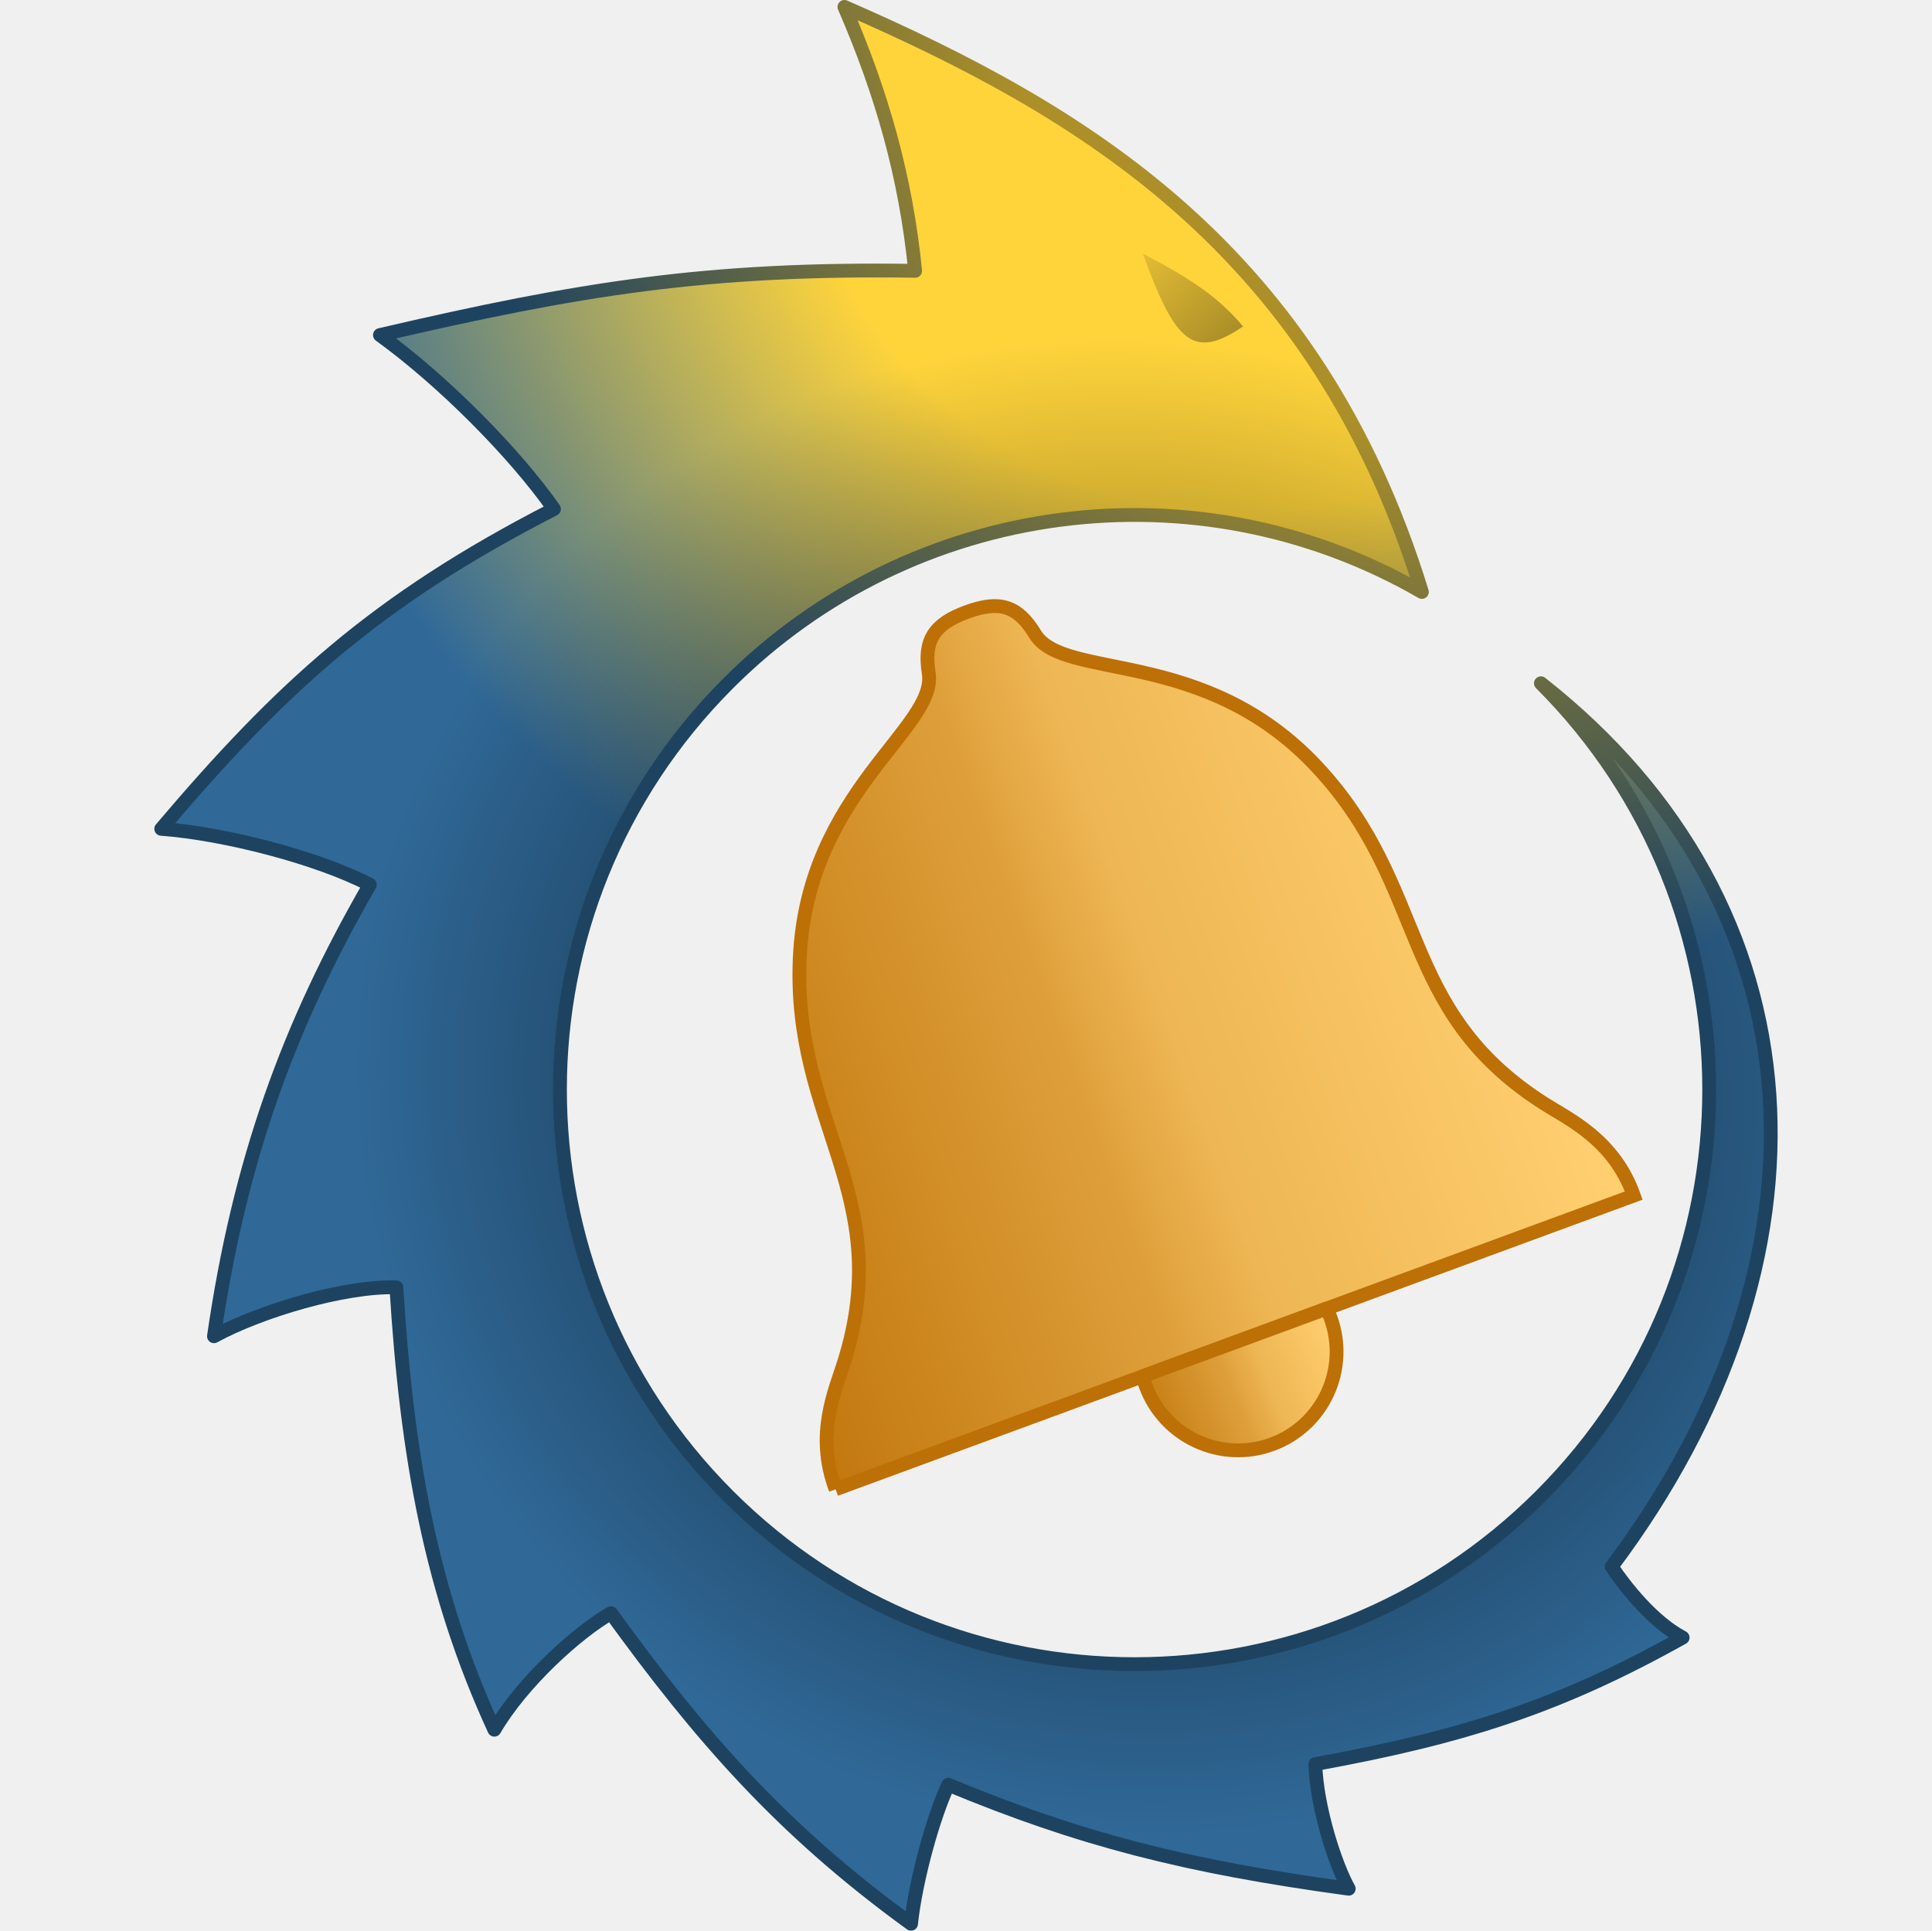
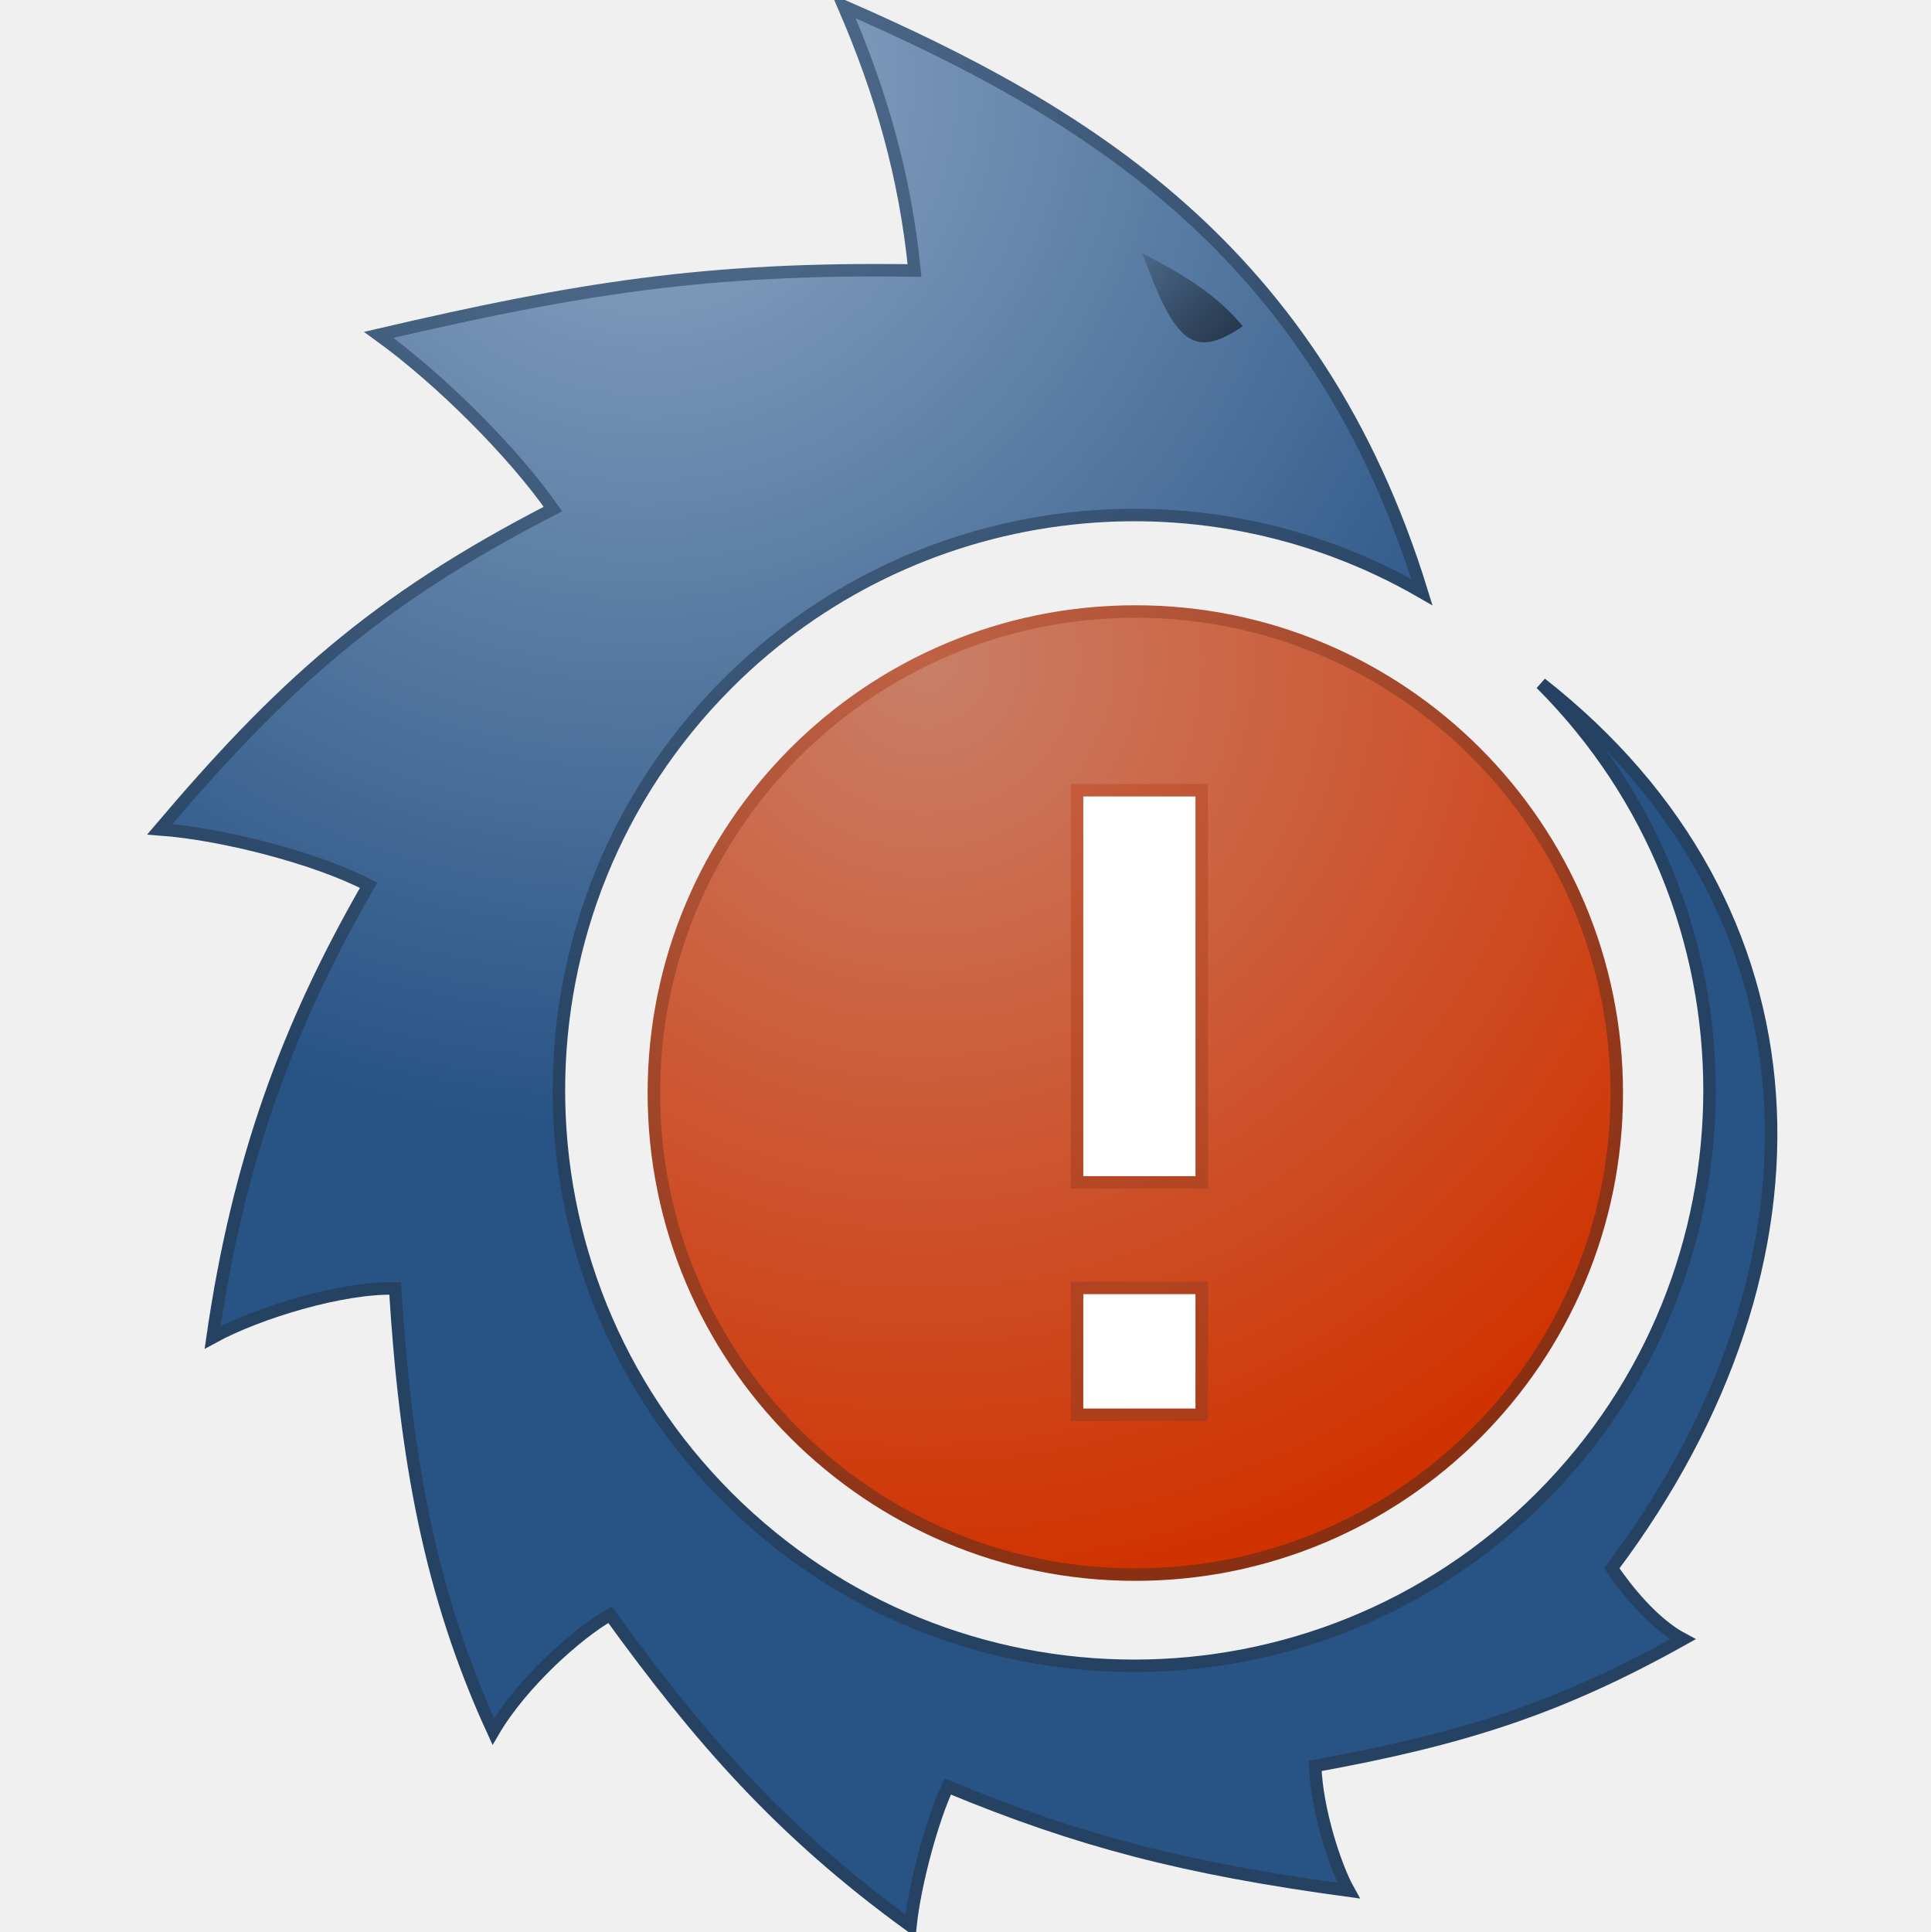
- <svg xmlns="http://www.w3.org/2000/svg" xmlns:ns1="http://www.openswatchbook.org/uri/2009/osb" xmlns:xlink="http://www.w3.org/1999/xlink" width="838.706" height="838.225" id="svg2" version="1.1">
+ <svg xmlns="http://www.w3.org/2000/svg" xmlns:xlink="http://www.w3.org/1999/xlink" width="77.354" height="77.39" id="svg2" version="1.1">
  <defs id="defs4">
-     <linearGradient id="linearGradient4407">
-       <stop style="stop-color:#ffce6f;stop-opacity:1;" offset="0" id="stop4409" />
-       <stop id="stop4411" offset="0.342" style="stop-color:#eeb654;stop-opacity:1;" />
-       <stop id="stop4413" offset="0.502" style="stop-color:#de9f3a;stop-opacity:1;" />
-       <stop id="stop4415" offset="1" style="stop-color:#bd7006;stop-opacity:1;" />
+     <linearGradient id="linearGradient4007">
+       <stop id="stop4009" offset="0" style="stop-color:#4bd46e;stop-opacity:1;" />
+       <stop id="stop4011" offset="1" style="stop-color:#2a5534;stop-opacity:1;" />
+     </linearGradient>
+     <linearGradient id="linearGradient3999">
+       <stop style="stop-color:#37d660;stop-opacity:1;" offset="0" id="stop4001" />
+       <stop style="stop-color:#216330;stop-opacity:1;" offset="1" id="stop4003" />
+     </linearGradient>
+     <linearGradient id="linearGradient3985">
+       <stop id="stop3987" offset="0" style="stop-color:#5eed83;stop-opacity:1;" />
+       <stop id="stop3989" offset="1" style="stop-color:#166c2a;stop-opacity:1;" />
+     </linearGradient>
+     <linearGradient id="linearGradient4280">
+       <stop id="stop4282" offset="0" style="stop-color:#c65d3c;stop-opacity:1;" />
+       <stop id="stop4284" offset="1" style="stop-color:#ac3c1a;stop-opacity:1;" />
+     </linearGradient>
+     <linearGradient id="linearGradient4202">
+       <stop style="stop-color:#5d87b7;stop-opacity:1;" offset="0" id="stop4204" />
+       <stop style="stop-color:#274f7c;stop-opacity:1;" offset="1" id="stop4206" />
+     </linearGradient>
+     <linearGradient id="linearGradient4088">
+       <stop id="stop4090" offset="0" style="stop-color:#ddb245;stop-opacity:1;" />
+       <stop id="stop4092" offset="1" style="stop-color:#b58c2b;stop-opacity:1;" />
+     </linearGradient>
+     <linearGradient id="linearGradient4066">
+       <stop style="stop-color:#e5ca87;stop-opacity:1;" offset="0" id="stop4068" />
+       <stop style="stop-color:#d9a426;stop-opacity:1;" offset="1" id="stop4070" />
+     </linearGradient>
+     <linearGradient id="linearGradient4060">
+       <stop style="stop-color:#bf6144;stop-opacity:1;" offset="0" id="stop4062" />
+       <stop style="stop-color:#892f12;stop-opacity:1;" offset="1" id="stop4064" />
+     </linearGradient>
+     <linearGradient id="linearGradient4054">
+       <stop id="stop4056" offset="0" style="stop-color:#c97f68;stop-opacity:1;" />
+       <stop id="stop4058" offset="1" style="stop-color:#d03200;stop-opacity:1;" />
+     </linearGradient>
+     <linearGradient id="linearGradient3995">
+       <stop style="stop-color:#536e8d;stop-opacity:1;" offset="0" id="stop3997" />
+       <stop style="stop-color:#264263;stop-opacity:1;" offset="1" id="stop3999" />
+     </linearGradient>
+     <linearGradient id="linearGradient3981">
+       <stop id="stop3983" offset="0" style="stop-color:#8fa7c4;stop-opacity:1;" />
+       <stop id="stop3985" offset="1" style="stop-color:#275385;stop-opacity:1;" />
+     </linearGradient>
+     <linearGradient id="linearGradient3975">
+       <stop id="stop3977" offset="0" style="stop-color:#567ba7;stop-opacity:1;" />
+       <stop id="stop3979" offset="1" style="stop-color:#172d46;stop-opacity:1;" />
+     </linearGradient>
+     <linearGradient id="linearGradient3945">
+       <stop style="stop-color:#7fabdf;stop-opacity:1;" offset="0" id="stop3947" />
+       <stop style="stop-color:#1c4d83;stop-opacity:1;" offset="1" id="stop3949" />
    </linearGradient>
    <linearGradient id="linearGradient5947">
-       <stop style="stop-color:#000000;stop-opacity:1;" offset="0" id="stop5949" />
-       <stop id="stop5951" offset="0.374" style="stop-color:#000000;stop-opacity:0.498;" />
+       <stop style="stop-color:#000000;stop-opacity:0.502;" offset="0" id="stop5949" />
      <stop style="stop-color:#000000;stop-opacity:0;" offset="1" id="stop5953" />
    </linearGradient>
-     <linearGradient id="linearGradient5927">
-       <stop style="stop-color:#ac8f28;stop-opacity:1;" offset="0" id="stop5929" />
-       <stop style="stop-color:#ac8f28;stop-opacity:0;" offset="1" id="stop5931" />
-     </linearGradient>
-     <linearGradient id="linearGradient4000" ns1:paint="gradient">
-       <stop style="stop-color:#306998;stop-opacity:1;" offset="0" id="stop4010" />
-       <stop style="stop-color:#306998;stop-opacity:1;" offset="0.428" id="stop4004" />
-       <stop id="stop4006" offset="1" style="stop-color:#ffd43b;stop-opacity:1;" />
-     </linearGradient>
-     <linearGradient id="linearGradient3984">
-       <stop id="stop3986" offset="0" style="stop-color:#ac8f28;stop-opacity:1;" />
-       <stop style="stop-color:#ac8f28;stop-opacity:1;" offset="0.428" id="stop3988" />
-       <stop id="stop3990" offset="1" style="stop-color:#1e4360;stop-opacity:1;" />
-     </linearGradient>
-     <linearGradient id="linearGradient3938">
-       <stop style="stop-color:#ffd43b;stop-opacity:1;" offset="0" id="stop3940" />
-       <stop id="stop3942" offset="0.428" style="stop-color:#ffd43b;stop-opacity:1;" />
-       <stop style="stop-color:#306998;stop-opacity:1;" offset="1" id="stop3944" />
-     </linearGradient>
-     <linearGradient id="linearGradient6269" ns1:paint="gradient">
-       <stop style="stop-color:#0024ff;stop-opacity:1;" offset="0" id="stop6271" />
-       <stop id="stop6279" offset="0.358" style="stop-color:#0024ff;stop-opacity:1;" />
-       <stop style="stop-color:#ffc600;stop-opacity:1;" offset="1" id="stop6273" />
-     </linearGradient>
-     <radialGradient xlink:href="#linearGradient3938" id="radialGradient3258" gradientUnits="userSpaceOnUse" gradientTransform="matrix(1.135431,0.3042377,-0.2826129,1.054726,306.5235,-52.93663)" cx="-68.932" cy="666.448" fx="-68.932" fy="666.448" r="367.415" />
-     <linearGradient xlink:href="#linearGradient5927" id="linearGradient3260" gradientUnits="userSpaceOnUse" gradientTransform="matrix(2.894341,0.7755363,-0.7755363,2.894341,758.7795,-1323.258)" x1="-55.085" y1="723.054" x2="-77.06" y2="710.004" />
-     <radialGradient xlink:href="#linearGradient5947" id="radialGradient3262" gradientUnits="userSpaceOnUse" gradientTransform="matrix(0.900829,0.2413764,-0.2291325,0.8551342,240.7075,154.0428)" cx="0.049" cy="1049.986" fx="0.049" fy="1049.986" r="367.415" />
-     <radialGradient xlink:href="#linearGradient3984" id="radialGradient3264" gradientUnits="userSpaceOnUse" gradientTransform="matrix(1.130146,0.3028218,-0.2826129,1.054726,300.3103,-54.60146)" cx="4.618" cy="613.331" fx="4.618" fy="613.331" r="367.415" />
-     <linearGradient id="linearGradient4475">
-       <stop id="stop4477" offset="0" style="stop-color:#f94930;stop-opacity:1;" />
-       <stop style="stop-color:#f94930;stop-opacity:1;" offset="0.696" id="stop4479" />
-       <stop id="stop4481" offset="1" style="stop-color:#f94930;stop-opacity:0;" />
-     </linearGradient>
-     <radialGradient r="28" fy="608.225" fx="502" cy="608.225" cx="502" gradientUnits="userSpaceOnUse" id="radialGradient4501" xlink:href="#linearGradient4475" />
-     <linearGradient xlink:href="#linearGradient4322" id="linearGradient3406" gradientUnits="userSpaceOnUse" x1="-48.529" y1="50.821" x2="47.873" y2="18.764" />
-     <linearGradient id="linearGradient4322">
-       <stop style="stop-color:#ffba38;stop-opacity:1;" offset="0" id="stop4324" />
-       <stop id="stop4376" offset="0.25" style="stop-color:#df8e2a;stop-opacity:1;" />
-       <stop id="stop4374" offset="0.5" style="stop-color:#c0631c;stop-opacity:1;" />
-       <stop id="stop4330" offset="1" style="stop-color:#810d00;stop-opacity:1;" />
-     </linearGradient>
-     <linearGradient xlink:href="#linearGradient4322" id="linearGradient3368" gradientUnits="userSpaceOnUse" x1="-48.529" y1="50.821" x2="47.873" y2="18.764" />
-     <linearGradient xlink:href="#linearGradient4322" id="linearGradient3360" gradientUnits="userSpaceOnUse" x1="-48.529" y1="50.821" x2="47.873" y2="18.764" />
-     <linearGradient xlink:href="#linearGradient4322" id="linearGradient3362" gradientUnits="userSpaceOnUse" x1="-48.529" y1="50.821" x2="47.873" y2="18.764" />
-     <linearGradient xlink:href="#linearGradient4322" id="linearGradient3364" gradientUnits="userSpaceOnUse" x1="-48.529" y1="50.821" x2="47.873" y2="18.764" />
-     <linearGradient xlink:href="#linearGradient4322" id="linearGradient3366" gradientUnits="userSpaceOnUse" x1="-48.529" y1="50.821" x2="47.873" y2="18.764" />
-     <linearGradient xlink:href="#linearGradient4322" id="linearGradient3378" gradientUnits="userSpaceOnUse" x1="-48.529" y1="50.821" x2="47.873" y2="18.764" />
-     <linearGradient xlink:href="#linearGradient4322" id="linearGradient3370" gradientUnits="userSpaceOnUse" x1="-48.529" y1="50.821" x2="47.873" y2="18.764" />
-     <linearGradient xlink:href="#linearGradient4322" id="linearGradient3372" gradientUnits="userSpaceOnUse" x1="-48.529" y1="50.821" x2="47.873" y2="18.764" />
-     <linearGradient xlink:href="#linearGradient4322" id="linearGradient3374" gradientUnits="userSpaceOnUse" x1="-48.529" y1="50.821" x2="47.873" y2="18.764" />
-     <linearGradient xlink:href="#linearGradient4322" id="linearGradient3376" gradientUnits="userSpaceOnUse" x1="-48.529" y1="50.821" x2="47.873" y2="18.764" />
-     <linearGradient xlink:href="#linearGradient4322" id="linearGradient3386" gradientUnits="userSpaceOnUse" x1="-48.529" y1="50.821" x2="47.873" y2="18.764" />
-     <linearGradient xlink:href="#linearGradient4322" id="linearGradient3380" gradientUnits="userSpaceOnUse" x1="-48.529" y1="50.821" x2="47.873" y2="18.764" />
-     <linearGradient xlink:href="#linearGradient4322" id="linearGradient3382" gradientUnits="userSpaceOnUse" x1="-48.529" y1="50.821" x2="47.873" y2="18.764" />
-     <linearGradient xlink:href="#linearGradient4322" id="linearGradient3384" gradientUnits="userSpaceOnUse" x1="-48.529" y1="50.821" x2="47.873" y2="18.764" />
-     <linearGradient xlink:href="#linearGradient4322" id="linearGradient3392" gradientUnits="userSpaceOnUse" x1="-48.529" y1="50.821" x2="47.873" y2="18.764" />
-     <linearGradient xlink:href="#linearGradient4322" id="linearGradient3388" gradientUnits="userSpaceOnUse" x1="-48.529" y1="50.821" x2="47.873" y2="18.764" />
-     <linearGradient xlink:href="#linearGradient4322" id="linearGradient3390" gradientUnits="userSpaceOnUse" x1="-48.529" y1="50.821" x2="47.873" y2="18.764" />
-     <linearGradient xlink:href="#linearGradient4322" id="linearGradient3398" gradientUnits="userSpaceOnUse" x1="-48.529" y1="50.821" x2="47.873" y2="18.764" />
-     <linearGradient xlink:href="#linearGradient4322" id="linearGradient3394" gradientUnits="userSpaceOnUse" x1="-48.529" y1="50.821" x2="47.873" y2="18.764" />
-     <linearGradient xlink:href="#linearGradient4322" id="linearGradient3396" gradientUnits="userSpaceOnUse" x1="-48.529" y1="50.821" x2="47.873" y2="18.764" />
-     <linearGradient xlink:href="#linearGradient4079" id="linearGradient3400" gradientUnits="userSpaceOnUse" x1="31.03" y1="1033.3" x2="-25.116" y2="1053.586" />
-     <linearGradient id="linearGradient4079">
-       <stop id="stop4081" offset="0" style="stop-color:#ffce6f;stop-opacity:1;" />
-       <stop style="stop-color:#eeb654;stop-opacity:1;" offset="0.392" id="stop4091" />
-       <stop style="stop-color:#de9f3a;stop-opacity:1;" offset="0.512" id="stop4089" />
-       <stop style="stop-color:#bd7006;stop-opacity:1;" offset="1" id="stop4087" />
-     </linearGradient>
-     <linearGradient xlink:href="#linearGradient4407" id="linearGradient3402" gradientUnits="userSpaceOnUse" x1="19.958" y1="1061.268" x2="5.713" y2="1066.912" />
-     <linearGradient y2="18.764" x2="47.873" y1="50.821" x1="-48.529" gradientUnits="userSpaceOnUse" id="linearGradient3691" xlink:href="#linearGradient4322" />
+     <linearGradient xlink:href="#linearGradient5947" id="linearGradient3260" gradientUnits="userSpaceOnUse" gradientTransform="matrix(0.2674105,0.07165243,-0.07165243,0.2674105,124.7909,-166.0397)" x1="-55.085" y1="723.054" x2="-77.06" y2="710.004" />
+     <radialGradient xlink:href="#linearGradient3981" id="radialGradient4055" cx="30.372" cy="20.157" fx="30.372" fy="20.157" r="32.277" gradientTransform="matrix(0.9121469,0.8682553,-0.9011833,0.9467393,26.04753,-31.95363)" gradientUnits="userSpaceOnUse" />
+     <radialGradient xlink:href="#linearGradient3945" id="radialGradient3951" cx="351.403" cy="458.846" fx="351.403" fy="458.846" r="47.143" gradientUnits="userSpaceOnUse" gradientTransform="matrix(0.8245259,1.757903,-1.781927,0.8356423,890.3141,-545.298)" />
+     <radialGradient xlink:href="#linearGradient3975" id="radialGradient3973" cx="351.109" cy="457.665" fx="351.109" fy="457.665" r="47.143" gradientUnits="userSpaceOnUse" gradientTransform="matrix(0.8245257,1.757903,-1.781927,0.8356423,888.451,-543.794)" />
+     <radialGradient xlink:href="#linearGradient3995" id="radialGradient3993" cx="35.587" cy="19.109" fx="35.587" fy="19.109" r="32.277" gradientTransform="matrix(0.9121468,0.8682554,-0.9011833,0.9467393,20.34751,-35.48933)" gradientUnits="userSpaceOnUse" />
+     <radialGradient r="47.143" fy="458.846" fx="351.403" cy="458.846" cx="351.403" gradientTransform="matrix(0.8245259,1.757903,-1.781927,0.8356423,890.3141,-545.298)" gradientUnits="userSpaceOnUse" id="radialGradient4021" xlink:href="#linearGradient4054" />
+     <radialGradient r="47.143" fy="457.665" fx="351.109" cy="457.665" cx="351.109" gradientTransform="matrix(0.8245257,1.757903,-1.781927,0.8356423,888.451,-543.794)" gradientUnits="userSpaceOnUse" id="radialGradient4023" xlink:href="#linearGradient4060" />
+     <radialGradient xlink:href="#linearGradient4066" id="radialGradient4072" cx="12.972" cy="3.683" fx="12.972" fy="3.683" r="28.099" gradientTransform="matrix(0.6944685,1.878672,-1.656837,0.5794253,10.06573,-24.34429)" gradientUnits="userSpaceOnUse" />
+     <radialGradient xlink:href="#linearGradient4066" id="radialGradient4074" gradientUnits="userSpaceOnUse" gradientTransform="matrix(0.6932809,1.879086,-1.702134,0.5941173,20.28827,-27.67471)" cx="485.239" cy="212.964" fx="485.239" fy="212.964" r="28.099" />
+     <radialGradient xlink:href="#linearGradient4066" id="radialGradient4076" gradientUnits="userSpaceOnUse" gradientTransform="matrix(0.6932817,1.879087,-1.702133,0.5941176,20.28781,-27.67515)" cx="485.239" cy="212.964" fx="485.239" fy="212.964" r="28.099" />
+     <radialGradient xlink:href="#linearGradient4088" id="radialGradient4084" cx="-133.911" cy="1050.182" fx="-133.911" fy="1050.182" r="6.861" gradientTransform="matrix(2.839139,7.695273,-6.970608,2.433055,7694.8,-514.0151)" gradientUnits="userSpaceOnUse" />
+     <radialGradient xlink:href="#linearGradient4088" id="radialGradient4086" cx="-5.797" cy="1012.181" fx="-5.797" fy="1012.181" r="28.099" gradientTransform="matrix(0.6932803,1.879087,-1.702134,0.5941164,1721.09,420.1967)" gradientUnits="userSpaceOnUse" />
+     <radialGradient xlink:href="#linearGradient4202" id="radialGradient4208" cx="48.719" cy="138.257" fx="48.719" fy="138.257" r="11.844" gradientTransform="matrix(0.4886933,1.60702,-1.665104,0.5063026,259.3511,-6.815422)" gradientUnits="userSpaceOnUse" />
+     <radialGradient xlink:href="#linearGradient4280" id="radialGradient4276" cx="35.598" cy="30.024" fx="35.598" fy="30.024" r="2.997" gradientTransform="matrix(2.931132,9.219711,-9.616875,3.057398,236.725,-284.0436)" gradientUnits="userSpaceOnUse" />
+     <radialGradient xlink:href="#linearGradient4280" id="radialGradient4278" cx="32.754" cy="34.894" fx="32.754" fy="34.894" r="2.997" gradientTransform="matrix(2.931132,7.639269,-9.616873,2.533299,291.8935,-200.3321)" gradientUnits="userSpaceOnUse" />
+     <radialGradient xlink:href="#linearGradient3985" id="radialGradient3991" gradientUnits="userSpaceOnUse" gradientTransform="matrix(0.8245259,1.757903,-1.781927,0.8356423,890.3141,-545.298)" cx="351.403" cy="458.846" fx="351.403" fy="458.846" r="47.143" />
+     <radialGradient xlink:href="#linearGradient3999" id="radialGradient3997" gradientUnits="userSpaceOnUse" gradientTransform="matrix(0.4886933,1.60702,-1.665104,0.5063026,259.3511,-6.815422)" cx="48.719" cy="138.257" fx="48.719" fy="138.257" r="11.844" />
+     <radialGradient xlink:href="#linearGradient4007" id="radialGradient4005" gradientUnits="userSpaceOnUse" gradientTransform="matrix(0.8245257,1.757903,-1.781927,0.8356423,888.451,-543.794)" cx="351.109" cy="457.665" fx="351.109" fy="457.665" r="47.143" />
+     <radialGradient xlink:href="#linearGradient4066" id="radialGradient3229" gradientUnits="userSpaceOnUse" gradientTransform="matrix(0.6944685,1.878672,-1.656837,0.5794253,10.06573,-24.34429)" cx="12.972" cy="3.683" fx="12.972" fy="3.683" r="28.099" />
+     <radialGradient xlink:href="#linearGradient4066" id="radialGradient3231" gradientUnits="userSpaceOnUse" gradientTransform="matrix(0.6944685,1.878672,-1.656837,0.5794253,10.06573,-24.34429)" cx="12.972" cy="3.683" fx="12.972" fy="3.683" r="28.099" />
+     <radialGradient xlink:href="#linearGradient4066" id="radialGradient3233" gradientUnits="userSpaceOnUse" gradientTransform="matrix(0.6944685,1.878672,-1.656837,0.5794253,10.06573,-24.34429)" cx="12.972" cy="3.683" fx="12.972" fy="3.683" r="28.099" />
+     <radialGradient xlink:href="#linearGradient4066" id="radialGradient3235" gradientUnits="userSpaceOnUse" gradientTransform="matrix(0.6944685,1.878672,-1.656837,0.5794253,10.06573,-24.34429)" cx="12.972" cy="3.683" fx="12.972" fy="3.683" r="28.099" />
+     <radialGradient xlink:href="#linearGradient4066" id="radialGradient3237" gradientUnits="userSpaceOnUse" gradientTransform="matrix(0.6944685,1.878672,-1.656837,0.5794253,10.06573,-24.34429)" cx="12.972" cy="3.683" fx="12.972" fy="3.683" r="28.099" />
+     <radialGradient xlink:href="#linearGradient4066" id="radialGradient3239" gradientUnits="userSpaceOnUse" gradientTransform="matrix(0.6944685,1.878672,-1.656837,0.5794253,10.06573,-24.34429)" cx="12.972" cy="3.683" fx="12.972" fy="3.683" r="28.099" />
+     <radialGradient xlink:href="#linearGradient4066" id="radialGradient3241" gradientUnits="userSpaceOnUse" gradientTransform="matrix(0.6944685,1.878672,-1.656837,0.5794253,10.06573,-24.34429)" cx="12.972" cy="3.683" fx="12.972" fy="3.683" r="28.099" />
+     <radialGradient xlink:href="#linearGradient4066" id="radialGradient3243" gradientUnits="userSpaceOnUse" gradientTransform="matrix(0.6944685,1.878672,-1.656837,0.5794253,10.06573,-24.34429)" cx="12.972" cy="3.683" fx="12.972" fy="3.683" r="28.099" />
+     <radialGradient xlink:href="#linearGradient4066" id="radialGradient3245" gradientUnits="userSpaceOnUse" gradientTransform="matrix(0.6944685,1.878672,-1.656837,0.5794253,10.06573,-24.34429)" cx="12.972" cy="3.683" fx="12.972" fy="3.683" r="28.099" />
+     <radialGradient xlink:href="#linearGradient4066" id="radialGradient3247" gradientUnits="userSpaceOnUse" gradientTransform="matrix(0.6944685,1.878672,-1.656837,0.5794253,10.06573,-24.34429)" cx="12.972" cy="3.683" fx="12.972" fy="3.683" r="28.099" />
+     <radialGradient xlink:href="#linearGradient4066" id="radialGradient3249" gradientUnits="userSpaceOnUse" gradientTransform="matrix(0.6944685,1.878672,-1.656837,0.5794253,10.06573,-24.34429)" cx="12.972" cy="3.683" fx="12.972" fy="3.683" r="28.099" />
+     <radialGradient xlink:href="#linearGradient4066" id="radialGradient3251" gradientUnits="userSpaceOnUse" gradientTransform="matrix(0.6944685,1.878672,-1.656837,0.5794253,10.06573,-24.34429)" cx="12.972" cy="3.683" fx="12.972" fy="3.683" r="28.099" />
+     <radialGradient xlink:href="#linearGradient4066" id="radialGradient3253" gradientUnits="userSpaceOnUse" gradientTransform="matrix(0.6944685,1.878672,-1.656837,0.5794253,10.06573,-24.34429)" cx="12.972" cy="3.683" fx="12.972" fy="3.683" r="28.099" />
+     <radialGradient xlink:href="#linearGradient4066" id="radialGradient3255" gradientUnits="userSpaceOnUse" gradientTransform="matrix(0.6944685,1.878672,-1.656837,0.5794253,10.06573,-24.34429)" cx="12.972" cy="3.683" fx="12.972" fy="3.683" r="28.099" />
+     <radialGradient xlink:href="#linearGradient4066" id="radialGradient3257" gradientUnits="userSpaceOnUse" gradientTransform="matrix(0.6944685,1.878672,-1.656837,0.5794253,10.06573,-24.34429)" cx="12.972" cy="3.683" fx="12.972" fy="3.683" r="28.099" />
+     <radialGradient xlink:href="#linearGradient4066" id="radialGradient3259" gradientUnits="userSpaceOnUse" gradientTransform="matrix(0.6944685,1.878672,-1.656837,0.5794253,10.06573,-24.34429)" cx="12.972" cy="3.683" fx="12.972" fy="3.683" r="28.099" />
+     <radialGradient xlink:href="#linearGradient4066" id="radialGradient3261" gradientUnits="userSpaceOnUse" gradientTransform="matrix(0.6944685,1.878672,-1.656837,0.5794253,10.06573,-24.34429)" cx="12.972" cy="3.683" fx="12.972" fy="3.683" r="28.099" />
+     <radialGradient xlink:href="#linearGradient4066" id="radialGradient3263" gradientUnits="userSpaceOnUse" gradientTransform="matrix(0.6944685,1.878672,-1.656837,0.5794253,10.06573,-24.34429)" cx="12.972" cy="3.683" fx="12.972" fy="3.683" r="28.099" />
+     <radialGradient xlink:href="#linearGradient4066" id="radialGradient3265" gradientUnits="userSpaceOnUse" gradientTransform="matrix(0.6944685,1.878672,-1.656837,0.5794253,10.06573,-24.34429)" cx="12.972" cy="3.683" fx="12.972" fy="3.683" r="28.099" />
+     <radialGradient xlink:href="#linearGradient4066" id="radialGradient3267" gradientUnits="userSpaceOnUse" gradientTransform="matrix(0.6944685,1.878672,-1.656837,0.5794253,10.06573,-24.34429)" cx="12.972" cy="3.683" fx="12.972" fy="3.683" r="28.099" />
+     <radialGradient xlink:href="#linearGradient4066" id="radialGradient3269" gradientUnits="userSpaceOnUse" gradientTransform="matrix(0.6944685,1.878672,-1.656837,0.5794253,10.06573,-24.34429)" cx="12.972" cy="3.683" fx="12.972" fy="3.683" r="28.099" />
  </defs>
-   <g id="layer2" style="display:inline">
-     <g id="g3357">
-       <path d="m 176.395,1228.751 c -97.421,97.424 -255.369,97.425 -352.788,0 -97.419,-97.422 -97.417,-255.376 0.003,-352.8 79.838,-79.84 203.345,-96.102 301.124,-39.648 -45.861,-148.966 -147.379,-208.889 -250.687,-254.008 16.254,37.544 26.587,73.572 30.699,114.577 -90.166,-1.321 -145.736,7.72 -232.343,27.89 27.51,19.878 58.833,51.591 75.544,75.546 -77.638,39.799 -118.748,77.848 -170.48,138.833 27.39,2.019 67.857,12.463 90.556,24.264 -35.437,61.458 -56.607,119.825 -67.669,196.038 20.013,-10.962 56.791,-21.921 79.19,-21.219 4.535,73.684 15.133,132.461 42.537,192.052 12.04,-20.646 36.058,-42.297 50.62,-50.62 38.622,53.294 73.981,94.072 130.256,134.864 2.022,-18.936 9.655,-46.525 16.176,-60.371 56.853,23.608 102.74,35.499 173.829,45.156 -5.735,-10.223 -13.881,-34.992 -14.499,-54.109 64.743,-11.774 106.171,-25.149 159.457,-54.915 -13.015,-6.893 -24.947,-22.036 -30.811,-30.811 99.9,-133.149 92.919,-286.485 -30.711,-383.523 97.419,97.422 97.417,255.376 -0.003,352.8 z" style="fill:url(#radialGradient3258);fill-opacity:1;fill-rule:nonzero;stroke:none;display:inline" id="path5982" transform="translate(492.5325,-579.2957)" />
-       <path style="fill:url(#linearGradient3260);fill-opacity:1;stroke:none;display:inline" d="M 47.104,721.038 C 36.92,708.932 25.92,701.058 3.565,689.4 17.821,728.74 25.692,735.429 47.104,721.038 z" id="path5937" transform="translate(492.5325,-579.2957)" />
-       <path id="path5943" style="fill:url(#radialGradient3262);fill-opacity:1;fill-rule:nonzero;stroke:none;display:inline" d="m 176.395,1228.751 c -97.421,97.424 -255.369,97.425 -352.788,0 -97.419,-97.422 -97.417,-255.376 0.003,-352.8 79.838,-79.84 203.345,-96.102 301.124,-39.648 -45.861,-148.966 -147.379,-208.889 -250.687,-254.008 16.254,37.544 26.587,73.572 30.699,114.577 -90.166,-1.321 -145.736,7.72 -232.343,27.89 27.51,19.878 58.833,51.591 75.544,75.546 -77.638,39.799 -118.748,77.848 -170.48,138.833 27.39,2.019 67.857,12.463 90.556,24.264 -35.437,61.458 -56.607,119.825 -67.669,196.038 20.013,-10.962 56.791,-21.921 79.19,-21.219 4.535,73.684 15.133,132.461 42.537,192.052 12.04,-20.646 36.058,-42.297 50.62,-50.62 38.622,53.294 73.981,94.072 130.256,134.864 2.022,-18.936 9.655,-46.525 16.176,-60.371 56.853,23.608 102.74,35.499 173.829,45.156 -5.735,-10.223 -13.881,-34.992 -14.499,-54.109 64.743,-11.774 106.171,-25.149 159.457,-54.915 -13.015,-6.893 -24.947,-22.036 -30.811,-30.811 99.9,-133.149 92.919,-286.485 -30.711,-383.523 97.419,97.422 97.417,255.376 -0.003,352.8 z" transform="translate(492.5325,-579.2957)" />
-       <path id="path5986" style="fill:none;stroke:url(#radialGradient3264);stroke-width:6;stroke-linecap:butt;stroke-linejoin:round;stroke-miterlimit:4;stroke-opacity:1;stroke-dasharray:none;display:inline" d="m 176.395,1228.751 c -97.421,97.424 -255.369,97.425 -352.788,0 -97.419,-97.422 -97.417,-255.376 0.003,-352.8 79.838,-79.84 203.345,-96.102 301.124,-39.648 -45.861,-148.966 -147.379,-208.889 -250.687,-254.008 16.254,37.544 26.587,73.572 30.699,114.577 -90.166,-1.321 -145.736,7.72 -232.343,27.89 27.51,19.878 58.833,51.591 75.544,75.546 -77.638,39.799 -118.748,77.848 -170.48,138.833 27.39,2.019 67.857,12.463 90.556,24.264 -35.437,61.458 -56.607,119.825 -67.669,196.038 20.013,-10.962 56.791,-21.921 79.19,-21.219 4.535,73.684 15.133,132.461 42.537,192.052 12.04,-20.646 36.058,-42.297 50.62,-50.62 38.622,53.294 73.981,94.072 130.256,134.864 2.022,-18.936 9.655,-46.525 16.176,-60.371 56.853,23.608 102.74,35.499 173.829,45.156 -5.735,-10.223 -13.881,-34.992 -14.499,-54.109 64.743,-11.774 106.171,-25.149 159.457,-54.915 -13.015,-6.893 -24.947,-22.036 -30.811,-30.811 99.9,-133.149 92.919,-286.485 -30.711,-383.523 97.419,97.422 97.417,255.376 -0.003,352.8 z" transform="translate(492.5325,-579.2957)" />
-       <g style="fill:url(#linearGradient3406);fill-opacity:1;stroke:#bd7006;stroke-width:6.106;stroke-miterlimit:4;stroke-opacity:1;stroke-dasharray:none;display:inline" id="g3312" transform="matrix(6.546159,0,0,6.555147,337.2021,253.3023)">
-         <g transform="translate(18.22069,-4.18199)" style="fill:url(#linearGradient3368);fill-opacity:1;stroke:#bd7006;stroke-width:6.106;stroke-miterlimit:4;stroke-opacity:1;stroke-dasharray:none;display:none" id="g3314">
-           <path style="fill:url(#linearGradient3360);fill-opacity:1;stroke:#bd7006;stroke-width:6.106;stroke-linejoin:round;stroke-miterlimit:4;stroke-opacity:1;stroke-dasharray:none" id="path3316" d="m 32.35,56.132 a 28.196,7.601 0 1 1 -56.392,0 28.196,7.601 0 1 1 56.392,0 z" transform="translate(0.3457475,1.6808)" />
-           <path transform="matrix(1.111317,0,0,1.111317,51.49558,8.7148)" d="m -42.625,39.375 a 5.875,5.875 0 1 1 -11.75,0 5.875,5.875 0 1 1 11.75,0 z" id="path3318" style="fill:url(#linearGradient3362);fill-opacity:1;stroke:#bd7006;stroke-width:5.495;stroke-linejoin:round;stroke-miterlimit:4;stroke-opacity:1;stroke-dasharray:none" />
-           <path id="path3320" d="m -25.75,55.812 60.5,0" style="fill:url(#linearGradient3364);fill-opacity:1;stroke:#bd7006;stroke-width:6.106;stroke-linecap:butt;stroke-linejoin:miter;stroke-miterlimit:4;stroke-opacity:1;stroke-dasharray:none" />
-           <path id="path3322" d="m 4.5,76.319 0,-77.286" style="fill:url(#linearGradient3366);fill-opacity:1;stroke:#bd7006;stroke-width:6.106;stroke-linecap:butt;stroke-linejoin:miter;stroke-miterlimit:4;stroke-opacity:1;stroke-dasharray:none" />
-         </g>
-         <g style="fill:url(#linearGradient3378);fill-opacity:1;stroke:#bd7006;stroke-width:6.106;stroke-miterlimit:4;stroke-opacity:1;stroke-dasharray:none;display:none" transform="translate(18.22069,-1008.544)" id="g3324">
-           <path id="path3326" d="m -23.696,1060.175 c -0.033,-3.941 2.282,-6.198 3.492,-7.787 7.027,-9.224 2.166,-15.981 6.429,-26.1 4.263,-10.119 13.811,-11.118 14.519,-14.721 C 1.174,1009.384 2.207,1008.639 4.5,1008.639" style="fill:url(#linearGradient3370);fill-opacity:1;stroke:#bd7006;stroke-width:6.106;stroke-linecap:butt;stroke-linejoin:miter;stroke-miterlimit:4;stroke-opacity:1;stroke-dasharray:none" />
-           <path transform="translate(0.3457475,1004.043)" d="m 32.35,56.132 a 28.196,7.601 0 1 1 -56.392,0 28.196,7.601 0 1 1 56.392,0 z" id="path3328" style="fill:url(#linearGradient3372);fill-opacity:1;stroke:#bd7006;stroke-width:6.106;stroke-linejoin:round;stroke-miterlimit:4;stroke-opacity:1;stroke-dasharray:none" />
-           <path transform="translate(0,1004.362)" id="path3330" d="m 3.719,50.219 c -4.522,0.034 -8.783,0.333 -12.531,0.875 -0.095,0.443 -0.125,0.904 -0.125,1.375 0,3.606 2.925,6.531 6.531,6.531 3.606,0 6.531,-2.925 6.531,-6.531 0,-0.796 -0.146,-1.545 -0.406,-2.25 z" style="fill:url(#linearGradient3374);fill-opacity:1;stroke:#bd7006;stroke-width:6.106;stroke-linejoin:round;stroke-miterlimit:4;stroke-opacity:1;stroke-dasharray:none" />
-           <path style="fill:url(#linearGradient3376);fill-opacity:1;stroke:#bd7006;stroke-width:6.106;stroke-linecap:butt;stroke-linejoin:miter;stroke-miterlimit:4;stroke-opacity:1;stroke-dasharray:none;display:inline" d="m 32.696,1060.175 c 0.033,-3.941 -2.282,-6.198 -3.493,-7.787 -7.027,-9.224 -2.166,-15.981 -6.429,-26.1 C 18.511,1016.168 8.963,1015.169 8.254,1011.566 7.825,1009.384 6.793,1008.639 4.5,1008.639" id="path3332" />
-         </g>
-         <g style="fill:url(#linearGradient3386);fill-opacity:1;stroke:#bd7006;stroke-width:6.106;stroke-miterlimit:4;stroke-opacity:1;stroke-dasharray:none;display:none" id="g3334" transform="translate(18.22069,-1008.544)">
-           <path style="fill:url(#linearGradient3380);fill-opacity:1;stroke:#bd7006;stroke-width:6.106;stroke-linejoin:round;stroke-miterlimit:4;stroke-opacity:1;stroke-dasharray:none" id="path3336" d="m 32.35,56.132 a 28.196,7.601 0 1 1 -56.392,0 28.196,7.601 0 1 1 56.392,0 z" transform="translate(0.3457475,1004.043)" />
-           <path style="fill:url(#linearGradient3382);fill-opacity:1;stroke:#bd7006;stroke-width:6.106;stroke-linejoin:round;stroke-miterlimit:4;stroke-opacity:1;stroke-dasharray:none" d="m 3.719,50.219 c -4.522,0.034 -8.783,0.333 -12.531,0.875 -0.095,0.443 -0.125,0.904 -0.125,1.375 0,3.606 2.925,6.531 6.531,6.531 3.606,0 6.531,-2.925 6.531,-6.531 0,-0.796 -0.146,-1.545 -0.406,-2.25 z" id="path3338" transform="translate(0,1004.362)" />
-           <path transform="translate(0.3457475,1004.043)" d="M -20.549,48.344 C -13.522,39.12 -18.383,32.363 -14.12,22.244 -9.857,12.125 -0.309,11.126 0.399,7.523 0.828,5.341 1.861,4.596 4.154,4.596 c 2.293,0 3.325,0.744 3.754,2.927 0.708,3.603 10.256,4.602 14.519,14.721 4.263,10.119 -0.598,16.876 6.429,26.1 1.211,1.59 3.526,3.846 3.493,7.787 0,-4.198 -12.624,-7.601 -28.196,-7.601 -15.572,0 -28.196,3.403 -28.196,7.601 -0.033,-3.941 2.282,-6.198 3.492,-7.787 z" style="fill:url(#linearGradient3384);fill-opacity:1;stroke:#bd7006;stroke-width:6.106;stroke-linejoin:round;stroke-miterlimit:4;stroke-opacity:1;stroke-dasharray:none" id="path3340" />
-         </g>
-         <g id="g3342" transform="translate(18.22069,-1008.544)" style="fill:url(#linearGradient3392);fill-opacity:1;stroke:#bd7006;stroke-width:6.106;stroke-miterlimit:4;stroke-opacity:1;stroke-dasharray:none;display:none">
-           <path style="fill:url(#linearGradient3388);fill-opacity:1;stroke:#bd7006;stroke-width:6.106;stroke-linecap:butt;stroke-linejoin:miter;stroke-miterlimit:4;stroke-opacity:1;stroke-dasharray:none" d="m -23.696,1060.175 c -0.033,-3.941 2.282,-6.198 3.492,-7.787 7.027,-9.224 2.166,-15.981 6.429,-26.1 4.263,-10.119 13.811,-11.118 14.519,-14.721 0.429,-2.183 1.462,-2.927 3.755,-2.927 2.293,0 3.325,0.744 3.754,2.927 0.708,3.603 10.256,4.602 14.519,14.721 4.263,10.119 -0.598,16.876 6.429,26.1 1.211,1.59 3.526,3.846 3.493,7.787 l -56.392,0" id="path3344" />
-           <path id="path3346" transform="translate(0,1004.362)" d="M -8.906,55.812 C -8.929,56.032 -8.938,56.243 -8.938,56.469 -8.938,60.073 -6.011,63 -2.406,63 1.198,63 4.125,60.073 4.125,56.469 4.125,56.243 4.116,56.032 4.094,55.812 l -13,0 z" style="fill:url(#linearGradient3390);fill-opacity:1;stroke:#bd7006;stroke-width:6.106;stroke-linejoin:round;stroke-miterlimit:4;stroke-opacity:1;stroke-dasharray:none" />
-         </g>
-         <g style="fill:url(#linearGradient3398);fill-opacity:1;stroke:#bd7006;stroke-width:6.106;stroke-miterlimit:4;stroke-opacity:1;stroke-dasharray:none;display:none" transform="translate(18.22069,-1008.544)" id="g3348">
-           <path id="path3350" d="m -23.696,1060.175 c -0.033,-3.941 2.282,-6.198 3.492,-7.787 7.027,-9.224 2.166,-15.981 6.429,-26.1 4.263,-10.119 13.811,-11.118 14.519,-14.721 0.429,-2.183 1.462,-2.927 3.755,-2.927 2.293,0 3.325,0.744 3.754,2.927 0.708,3.603 10.256,4.602 14.519,14.721 4.263,10.119 -0.598,16.876 6.429,26.1 1.211,1.59 3.526,3.846 3.493,7.787 l -56.392,0" style="fill:url(#linearGradient3394);fill-opacity:1;stroke:#bd7006;stroke-width:6.106;stroke-linecap:butt;stroke-linejoin:miter;stroke-miterlimit:4;stroke-opacity:1;stroke-dasharray:none" />
-           <path style="fill:url(#linearGradient3396);fill-opacity:1;stroke:#bd7006;stroke-width:6.106;stroke-linejoin:round;stroke-miterlimit:4;stroke-opacity:1;stroke-dasharray:none" d="m -2.003,1060.175 c -0.022,0.219 -0.031,0.431 -0.031,0.656 0,3.604 2.927,6.531 6.531,6.531 3.605,0 6.531,-2.927 6.531,-6.531 0,-0.225 -0.009,-0.437 -0.031,-0.656 l -13,0 z" id="path3352" />
-         </g>
-         <g id="g3354" transform="translate(18.22069,-1008.544)" style="fill:url(#linearGradient3691);fill-opacity:1;stroke:#bd7006;stroke-width:6.106;stroke-miterlimit:4;stroke-opacity:1;stroke-dasharray:none;display:inline">
-           <path style="fill:url(#linearGradient3400);fill-opacity:1;stroke:#bd7006;stroke-width:0.916;stroke-linecap:butt;stroke-linejoin:miter;stroke-miterlimit:4;stroke-opacity:1;stroke-dasharray:none" d="m -14.316,1068.54 c -1.39,-3.688 0.004,-6.604 0.592,-8.514 3.414,-11.082 -3.48,-15.748 -2.969,-26.716 0.511,-10.968 9.128,-15.2 8.55,-18.826 -0.35,-2.197 0.363,-3.252 2.515,-4.043 2.152,-0.791 3.378,-0.448 4.533,1.452 1.907,3.137 11.214,0.782 18.706,8.809 7.492,8.027 5.26,16.046 15.038,22.28 1.685,1.074 4.637,2.394 5.965,6.104 l -52.93,19.452" id="path3356" />
-           <path id="path3358" d="m 6.045,1061.057 c 0.055,0.214 0.119,0.415 0.197,0.627 1.243,3.383 5,5.121 8.383,3.877 3.383,-1.243 5.121,-5 3.877,-8.383 -0.078,-0.211 -0.159,-0.407 -0.256,-0.605 l -12.202,4.484 z" style="fill:url(#linearGradient3402);fill-opacity:1;stroke:#bd7006;stroke-width:0.916;stroke-linejoin:round;stroke-miterlimit:4;stroke-opacity:1;stroke-dasharray:none" />
-         </g>
-       </g>
-     </g>
+   <g id="layer1" transform="translate(-9.248472,-9.765962)">
+     <path d="m 70.984,69.743 c -9.001,9.001 -23.594,9.001 -32.594,0 C 29.389,60.742 29.389,46.148 38.39,37.147 45.766,29.771 57.177,28.268 66.211,33.484 61.974,19.721 52.594,14.185 43.05,10.016 c 1.502,3.469 2.456,6.797 2.836,10.586 -8.33,-0.122 -13.465,0.713 -21.466,2.577 2.542,1.837 5.436,4.767 6.98,6.98 -7.173,3.677 -10.971,7.192 -15.751,12.827 2.531,0.187 6.269,1.151 8.367,2.242 -3.274,5.678 -5.23,11.071 -6.252,18.112 1.849,-1.013 5.247,-2.025 7.316,-1.96 0.419,6.808 1.398,12.238 3.93,17.744 1.112,-1.907 3.331,-3.908 4.677,-4.677 3.568,4.924 6.835,8.691 12.035,12.46 0.187,-1.75 0.892,-4.298 1.495,-5.578 5.253,2.181 9.492,3.28 16.06,4.172 -0.53,-0.945 -1.282,-3.233 -1.34,-4.999 5.982,-1.088 9.809,-2.324 14.732,-5.074 -1.202,-0.637 -2.305,-2.036 -2.847,-2.847 9.23,-12.302 8.585,-26.469 -2.837,-35.434 9.001,9.001 9,23.594 -2.77e-4,32.595 z" style="fill:url(#radialGradient4055);fill-opacity:1;fill-rule:nonzero;stroke:url(#radialGradient3993);stroke-width:0.5;stroke-miterlimit:4;stroke-dasharray:none;display:inline" id="path5943" />
+     <path id="path5937" d="m 59.039,22.834 c -0.941,-1.118 -1.957,-1.846 -4.023,-2.923 1.317,3.635 2.044,4.253 4.023,2.923 z" style="fill:url(#linearGradient3260);fill-opacity:1;stroke:none;display:inline" />
+     <path style="fill:url(#radialGradient4021);fill-opacity:1;stroke:url(#radialGradient4023);stroke-width:1.222;stroke-miterlimit:4;stroke-dasharray:none;display:inline" id="path4152-0" d="m 430,498.076 a 47.143,47.143 0 1 1 -94.286,0 47.143,47.143 0 1 1 94.286,0 z" transform="matrix(0.4091316,0,0,0.4091688,-101.9078,-150.2466)" />
+     <rect transform="translate(-1.500004,-97.20972)" style="fill:#ffffff;fill-opacity:1;fill-rule:nonzero;stroke:url(#radialGradient4278);stroke-width:0.5;stroke-miterlimit:4;stroke-opacity:1;stroke-dasharray:none;display:inline" id="rect4234" width="4.994" height="15.709" x="53.897" y="138.63" />
+     <rect transform="translate(-1.500004,-97.20972)" style="fill:#ffffff;fill-opacity:1;fill-rule:nonzero;stroke:url(#radialGradient4276);stroke-width:0.5;stroke-miterlimit:4;stroke-opacity:1;stroke-dasharray:none;display:inline" id="rect4236" width="4.994" height="5.082" x="53.897" y="158.565" />
  </g>
</svg>
